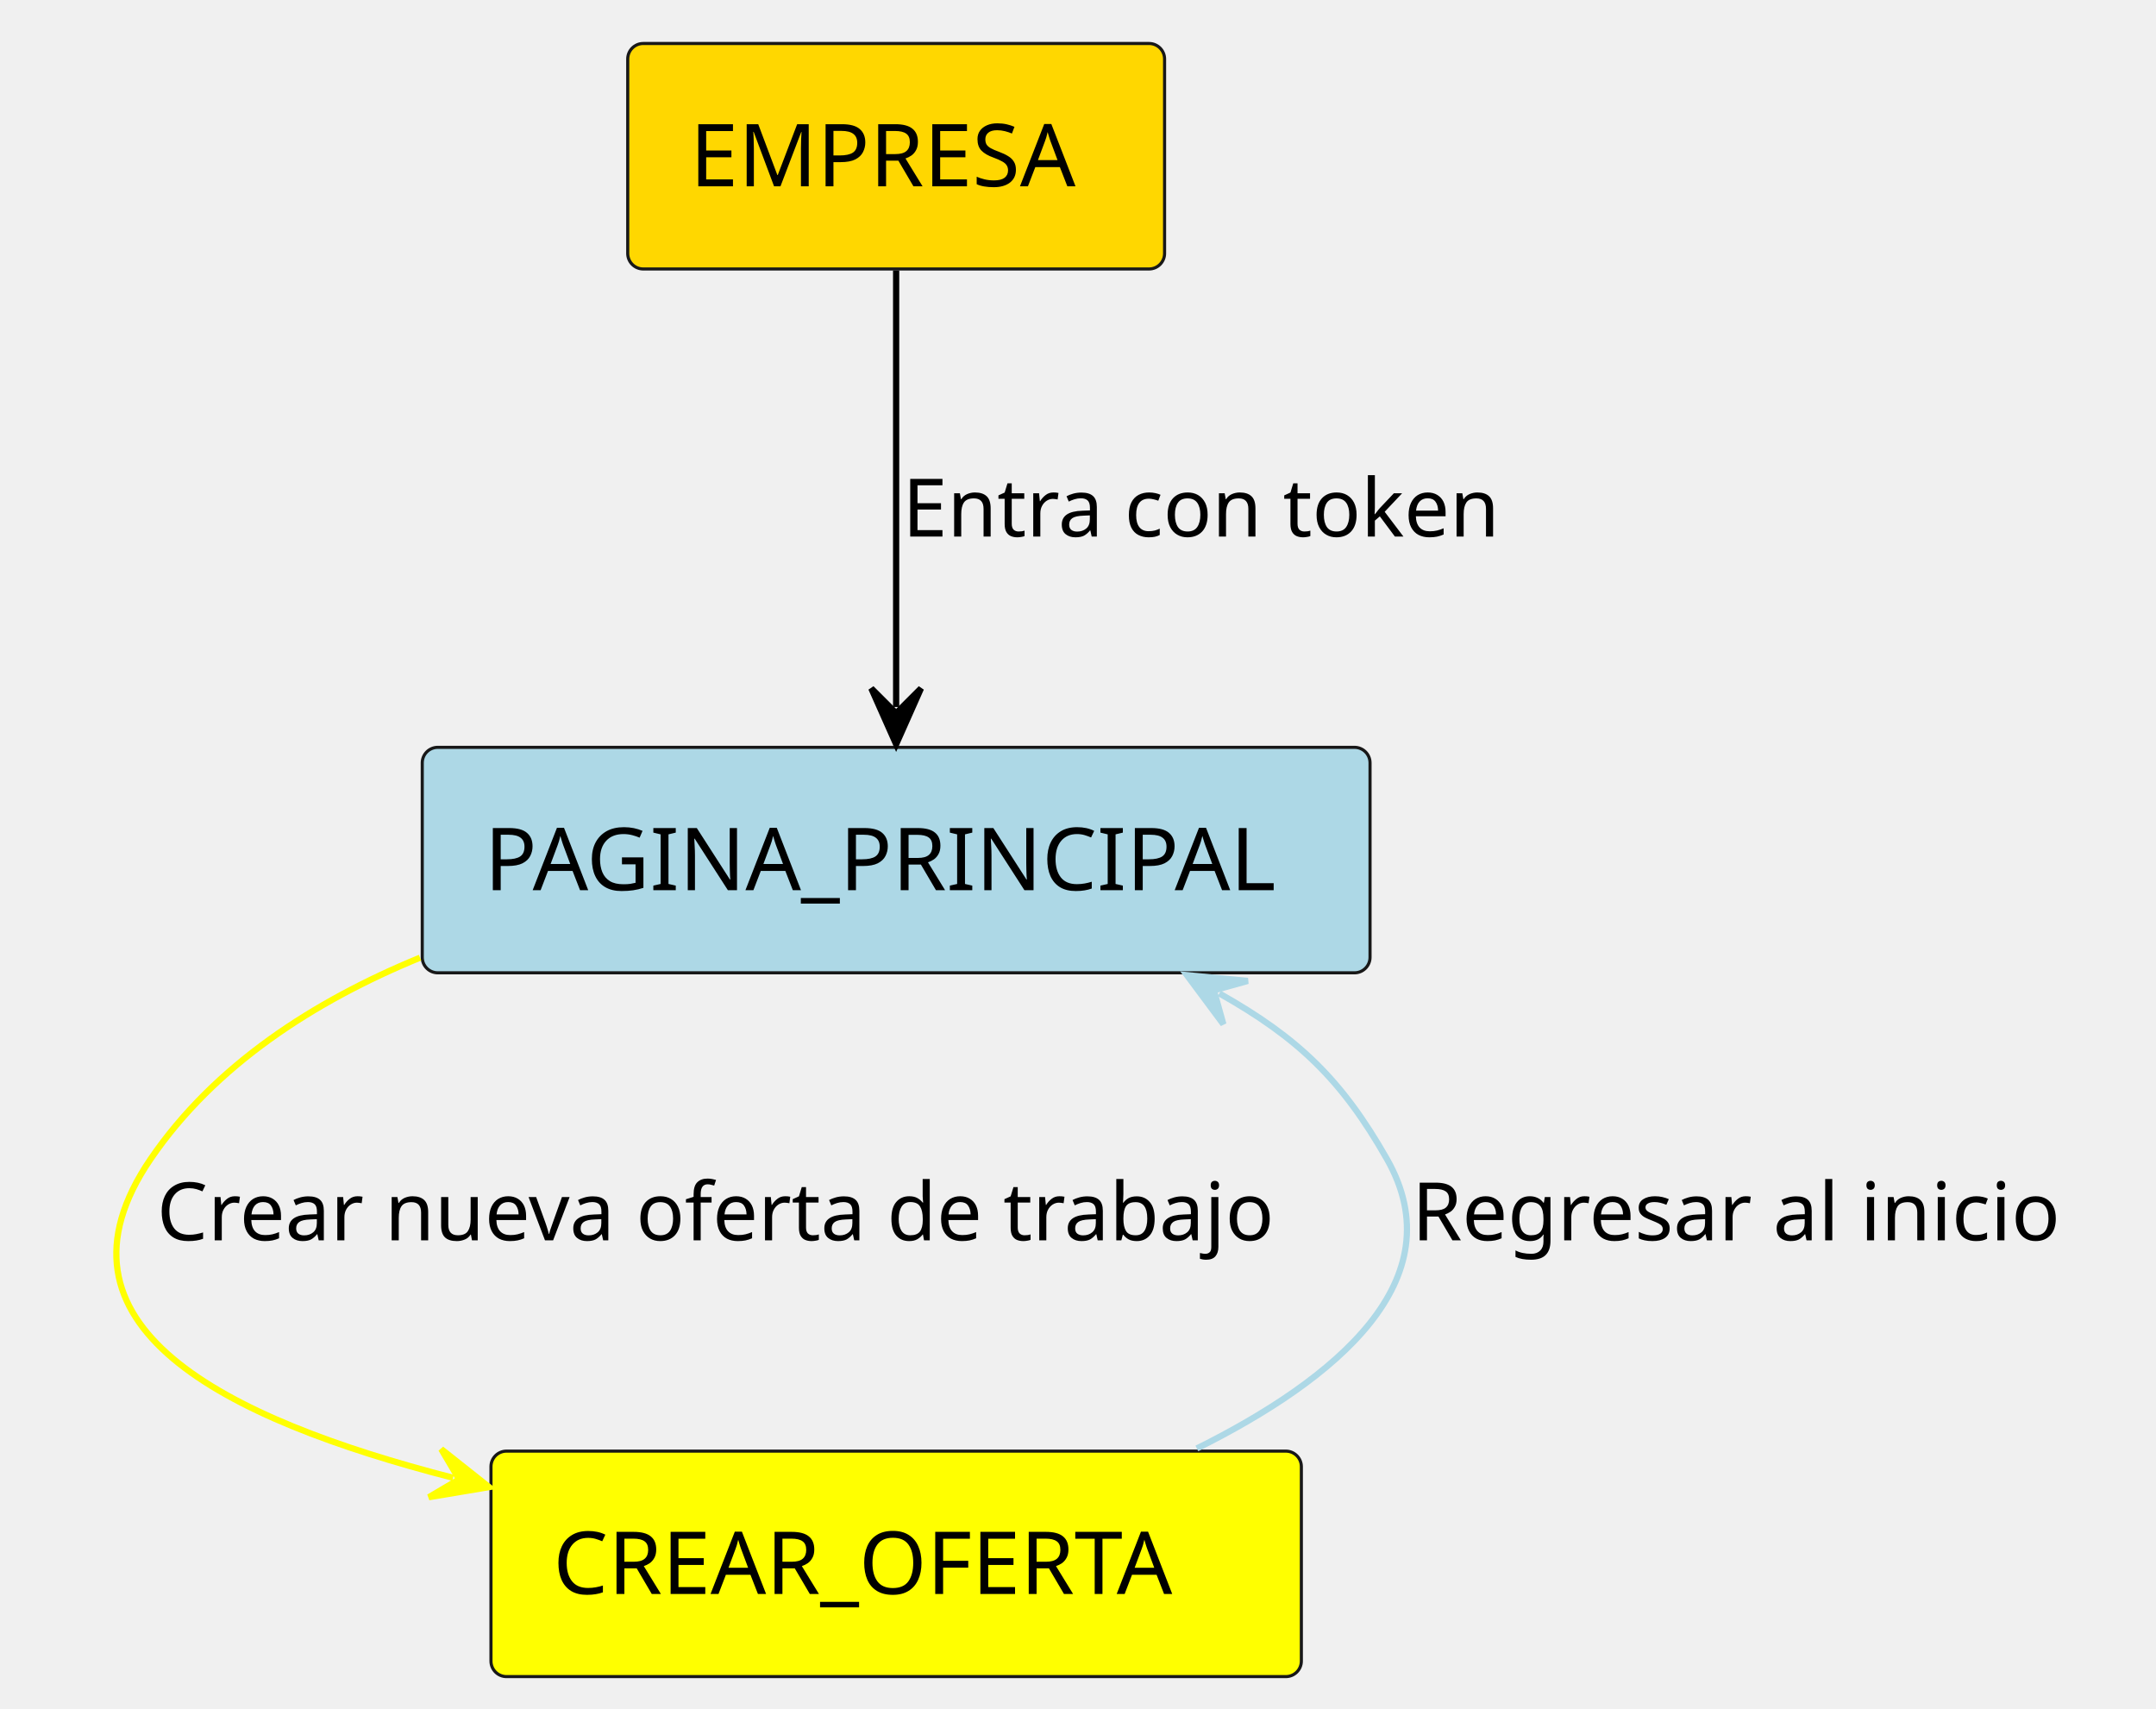
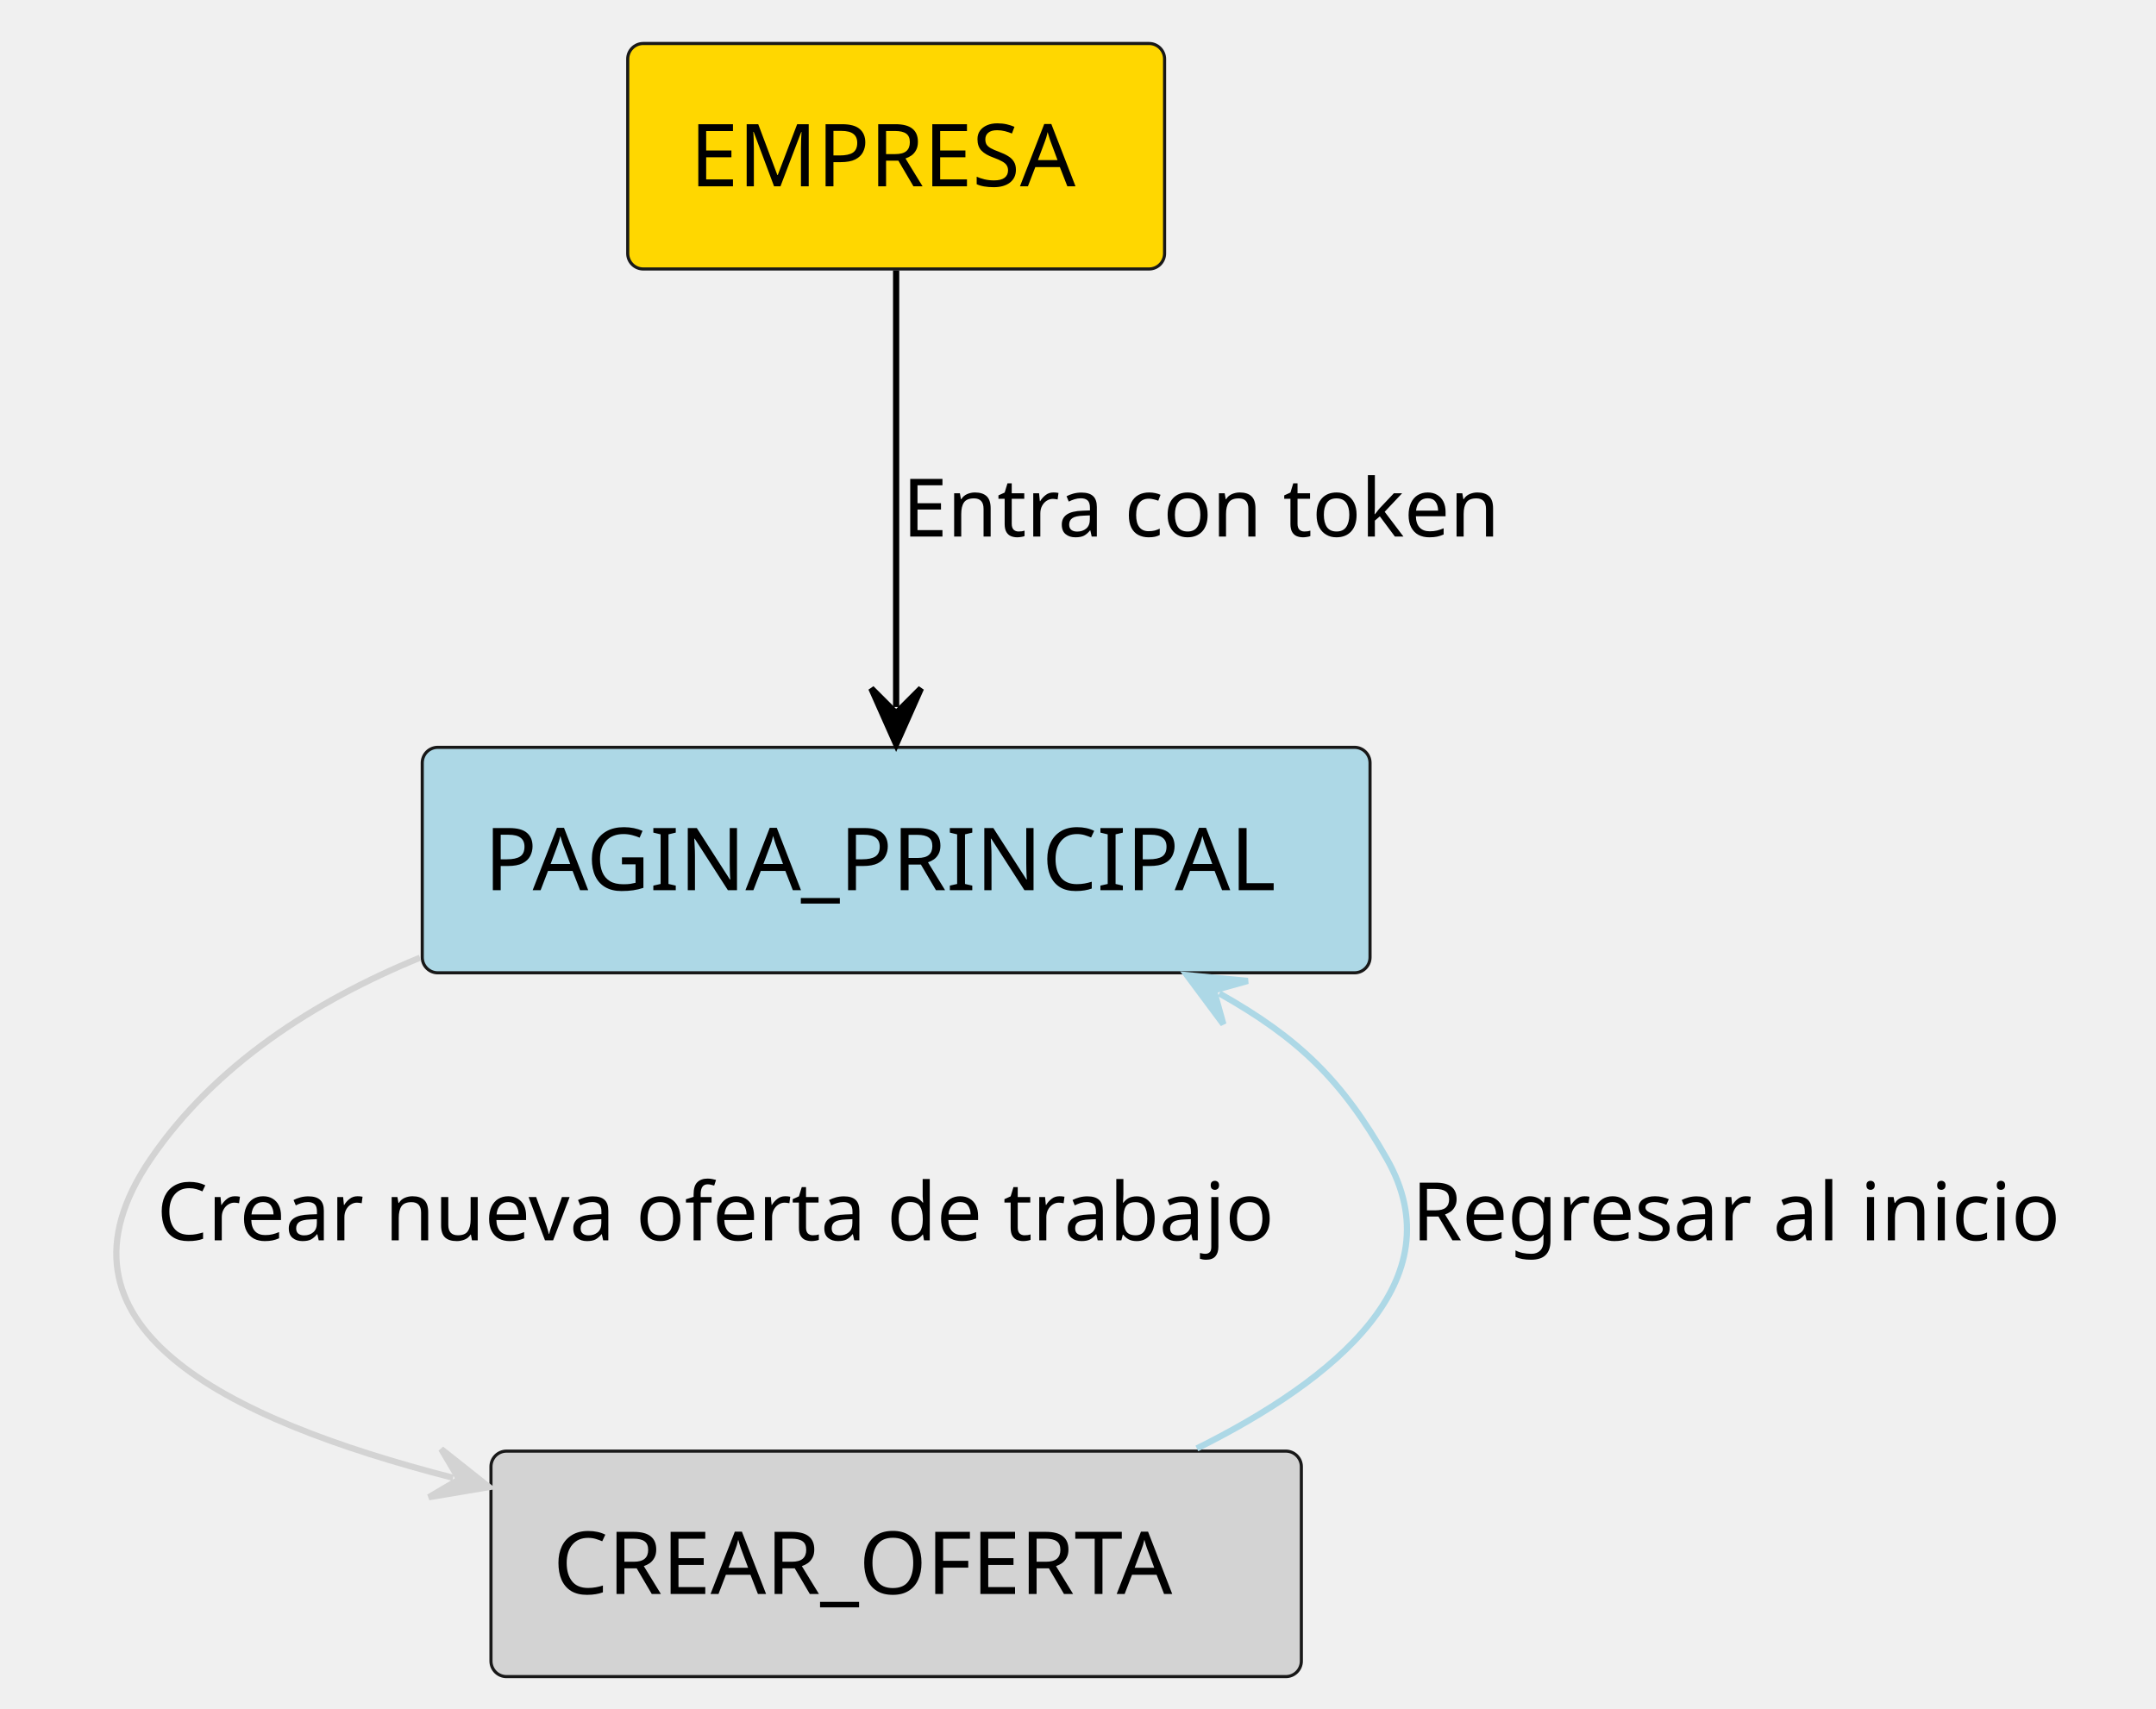
<svg xmlns="http://www.w3.org/2000/svg" contentStyleType="text/css" data-diagram-type="DESCRIPTION" height="275px" preserveAspectRatio="none" style="width:347px;height:275px;background:#FFFFFF;" version="1.1" viewBox="0 0 347 275" width="347px" zoomAndPan="magnify">
  <defs />
  <g>
    <g id="elem_EMPRESA">
      <rect fill="#FFD700" height="36.297" rx="2.5" ry="2.5" style="stroke:#181818;stroke-width:0.5;" width="86.404" x="101.03" y="7" />
      <text fill="#000000" font-family="sans-serif" font-size="14" lengthAdjust="spacing" textLength="66.404" x="111.03" y="29.995">EMPRESA</text>
    </g>
    <g id="elem_PAGINA_PRINCIPAL">
      <rect fill="#ADD8E6" height="36.297" rx="2.5" ry="2.5" style="stroke:#181818;stroke-width:0.5;" width="152.542" x="67.96" y="120.3" />
      <text fill="#000000" font-family="sans-serif" font-size="14" lengthAdjust="spacing" textLength="132.542" x="77.96" y="143.295">PAGINA_PRINCIPAL</text>
    </g>
    <g id="elem_CREAR_OFERTA">
-       <rect fill="#FFFF00" height="36.297" rx="2.5" ry="2.5" style="stroke:#181818;stroke-width:0.5;" width="130.428" x="79.02" y="233.59" />
+       <rect fill="#D3D3D3" height="36.297" rx="2.5" ry="2.5" style="stroke:#181818;stroke-width:0.5;" width="130.428" x="79.02" y="233.59" />
      <text fill="#000000" font-family="sans-serif" font-size="14" lengthAdjust="spacing" textLength="110.428" x="89.02" y="256.585">CREAR_OFERTA</text>
    </g>
    <g id="link_EMPRESA_PAGINA_PRINCIPAL">
      <path d="M144.23,43.54 C144.23,64.32 144.23,92.91 144.23,113.81 " fill="#FFFFFF" fill-opacity="0" id="EMPRESA-to-PAGINA_PRINCIPAL" style="stroke:#000000;stroke-width:1;" />
      <polygon fill="#000000" points="144.23,119.81,148.23,110.81,144.23,114.81,140.23,110.81,144.23,119.81" style="stroke:#000000;stroke-width:1;" />
      <text fill="#000000" font-family="sans-serif" font-size="13" lengthAdjust="spacing" textLength="103.283" x="145.23" y="86.367">Entra con token</text>
    </g>
    <g id="link_PAGINA_PRINCIPAL_CREAR_OFERTA">
-       <path d="M67.6,154.16 C50.59,161.14 34.57,171.43 24.23,186.59 C6,213.34 35.84,228.333 72.92,237.883 " fill="#FFFFFF" fill-opacity="0" id="PAGINA_PRINCIPAL-to-CREAR_OFERTA" style="stroke:#FFFF00;stroke-width:1;" />
-       <polygon fill="#FFFF00" points="78.73,239.38,71.012,233.262,73.888,238.133,69.017,241.009,78.73,239.38" style="stroke:#FFFF00;stroke-width:1;" />
+       <path d="M67.6,154.16 C50.59,161.14 34.57,171.43 24.23,186.59 C6,213.34 35.84,228.333 72.92,237.883 " fill="#FFFFFF" fill-opacity="0" id="PAGINA_PRINCIPAL-to-CREAR_OFERTA" style="stroke:#D3D3D3;stroke-width:1;" />
+       <polygon fill="#D3D3D3" points="78.73,239.38,71.012,233.262,73.888,238.133,69.017,241.009,78.73,239.38" style="stroke:#D3D3D3;stroke-width:1;" />
      <text fill="#000000" font-family="sans-serif" font-size="13" lengthAdjust="spacing" textLength="193.775" x="25.23" y="199.657">Crear nueva oferta de trabajo</text>
    </g>
    <g id="link_CREAR_OFERTA_PAGINA_PRINCIPAL">
      <path d="M192.63,233.16 C214.95,222.05 234.31,206.11 223.23,186.59 C215.97,173.81 208.958,167.075 196.248,159.915 " fill="#FFFFFF" fill-opacity="0" id="CREAR_OFERTA-to-PAGINA_PRINCIPAL" style="stroke:#ADD8E6;stroke-width:1;" />
      <polygon fill="#ADD8E6" points="191.02,156.97,196.898,164.872,195.376,159.424,200.825,157.902,191.02,156.97" style="stroke:#ADD8E6;stroke-width:1;" />
      <text fill="#000000" font-family="sans-serif" font-size="13" lengthAdjust="spacing" textLength="112.728" x="227.23" y="199.657">Regresar al inicio</text>
    </g>
  </g>
</svg>
